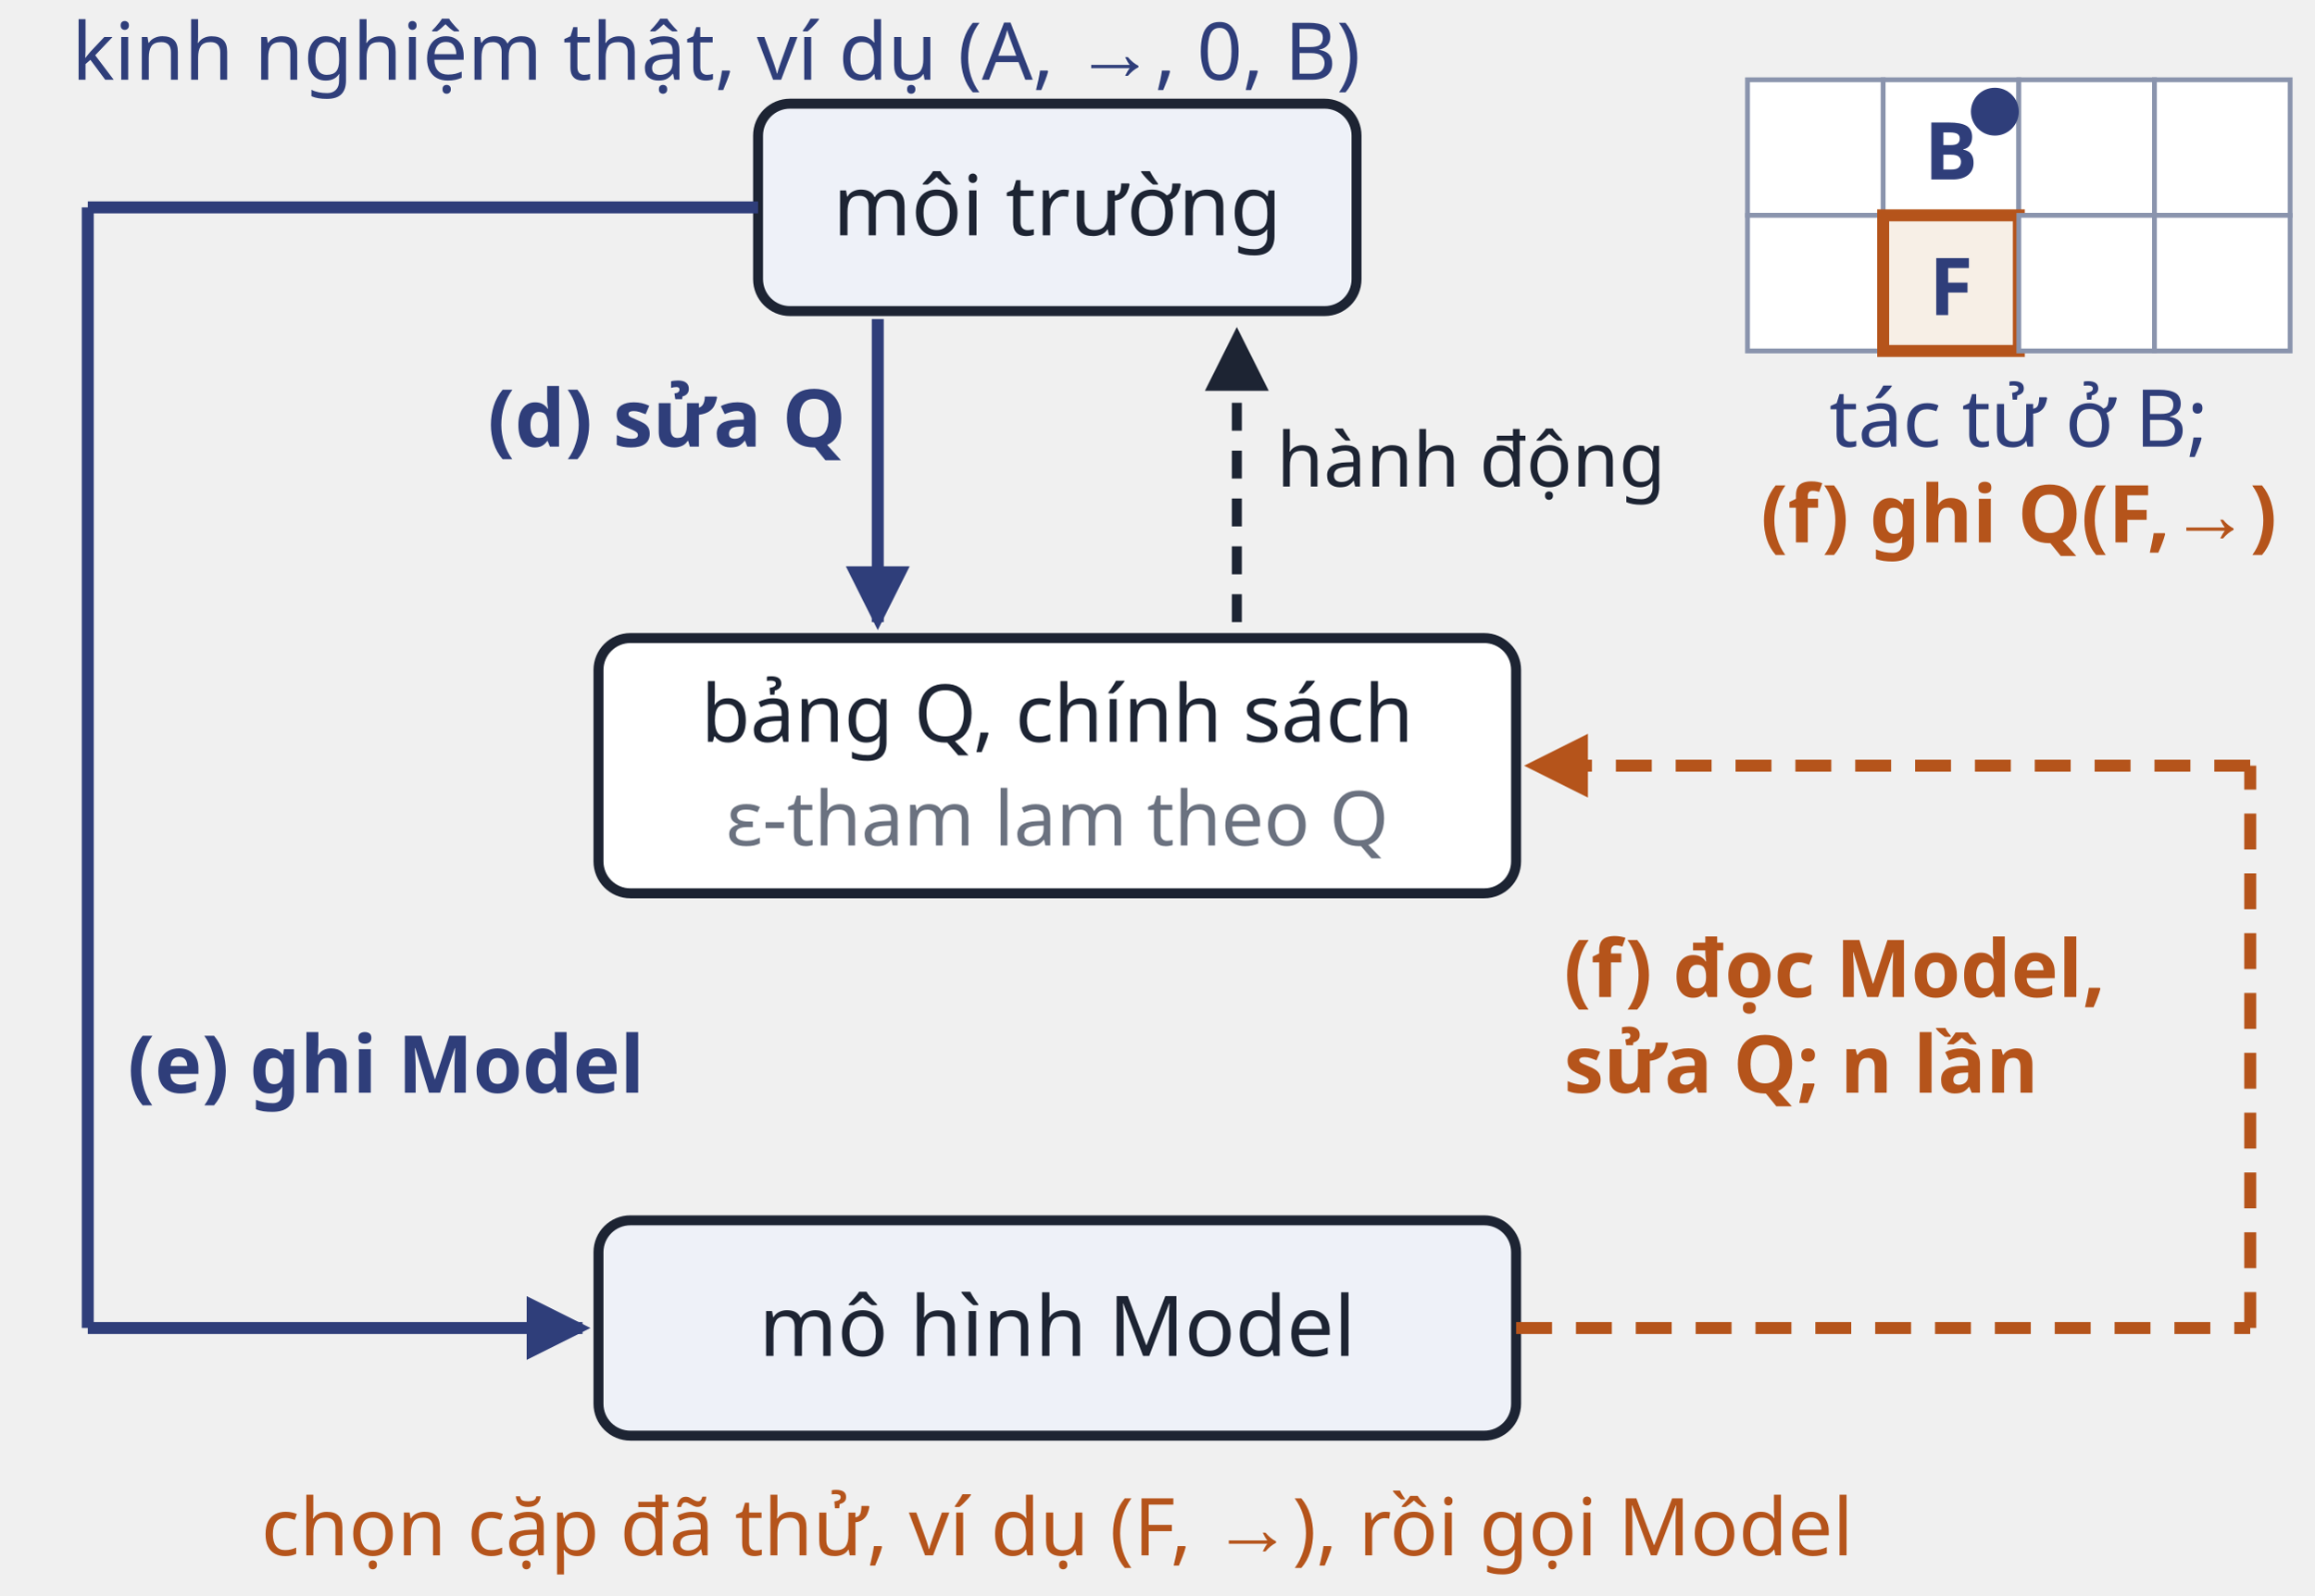
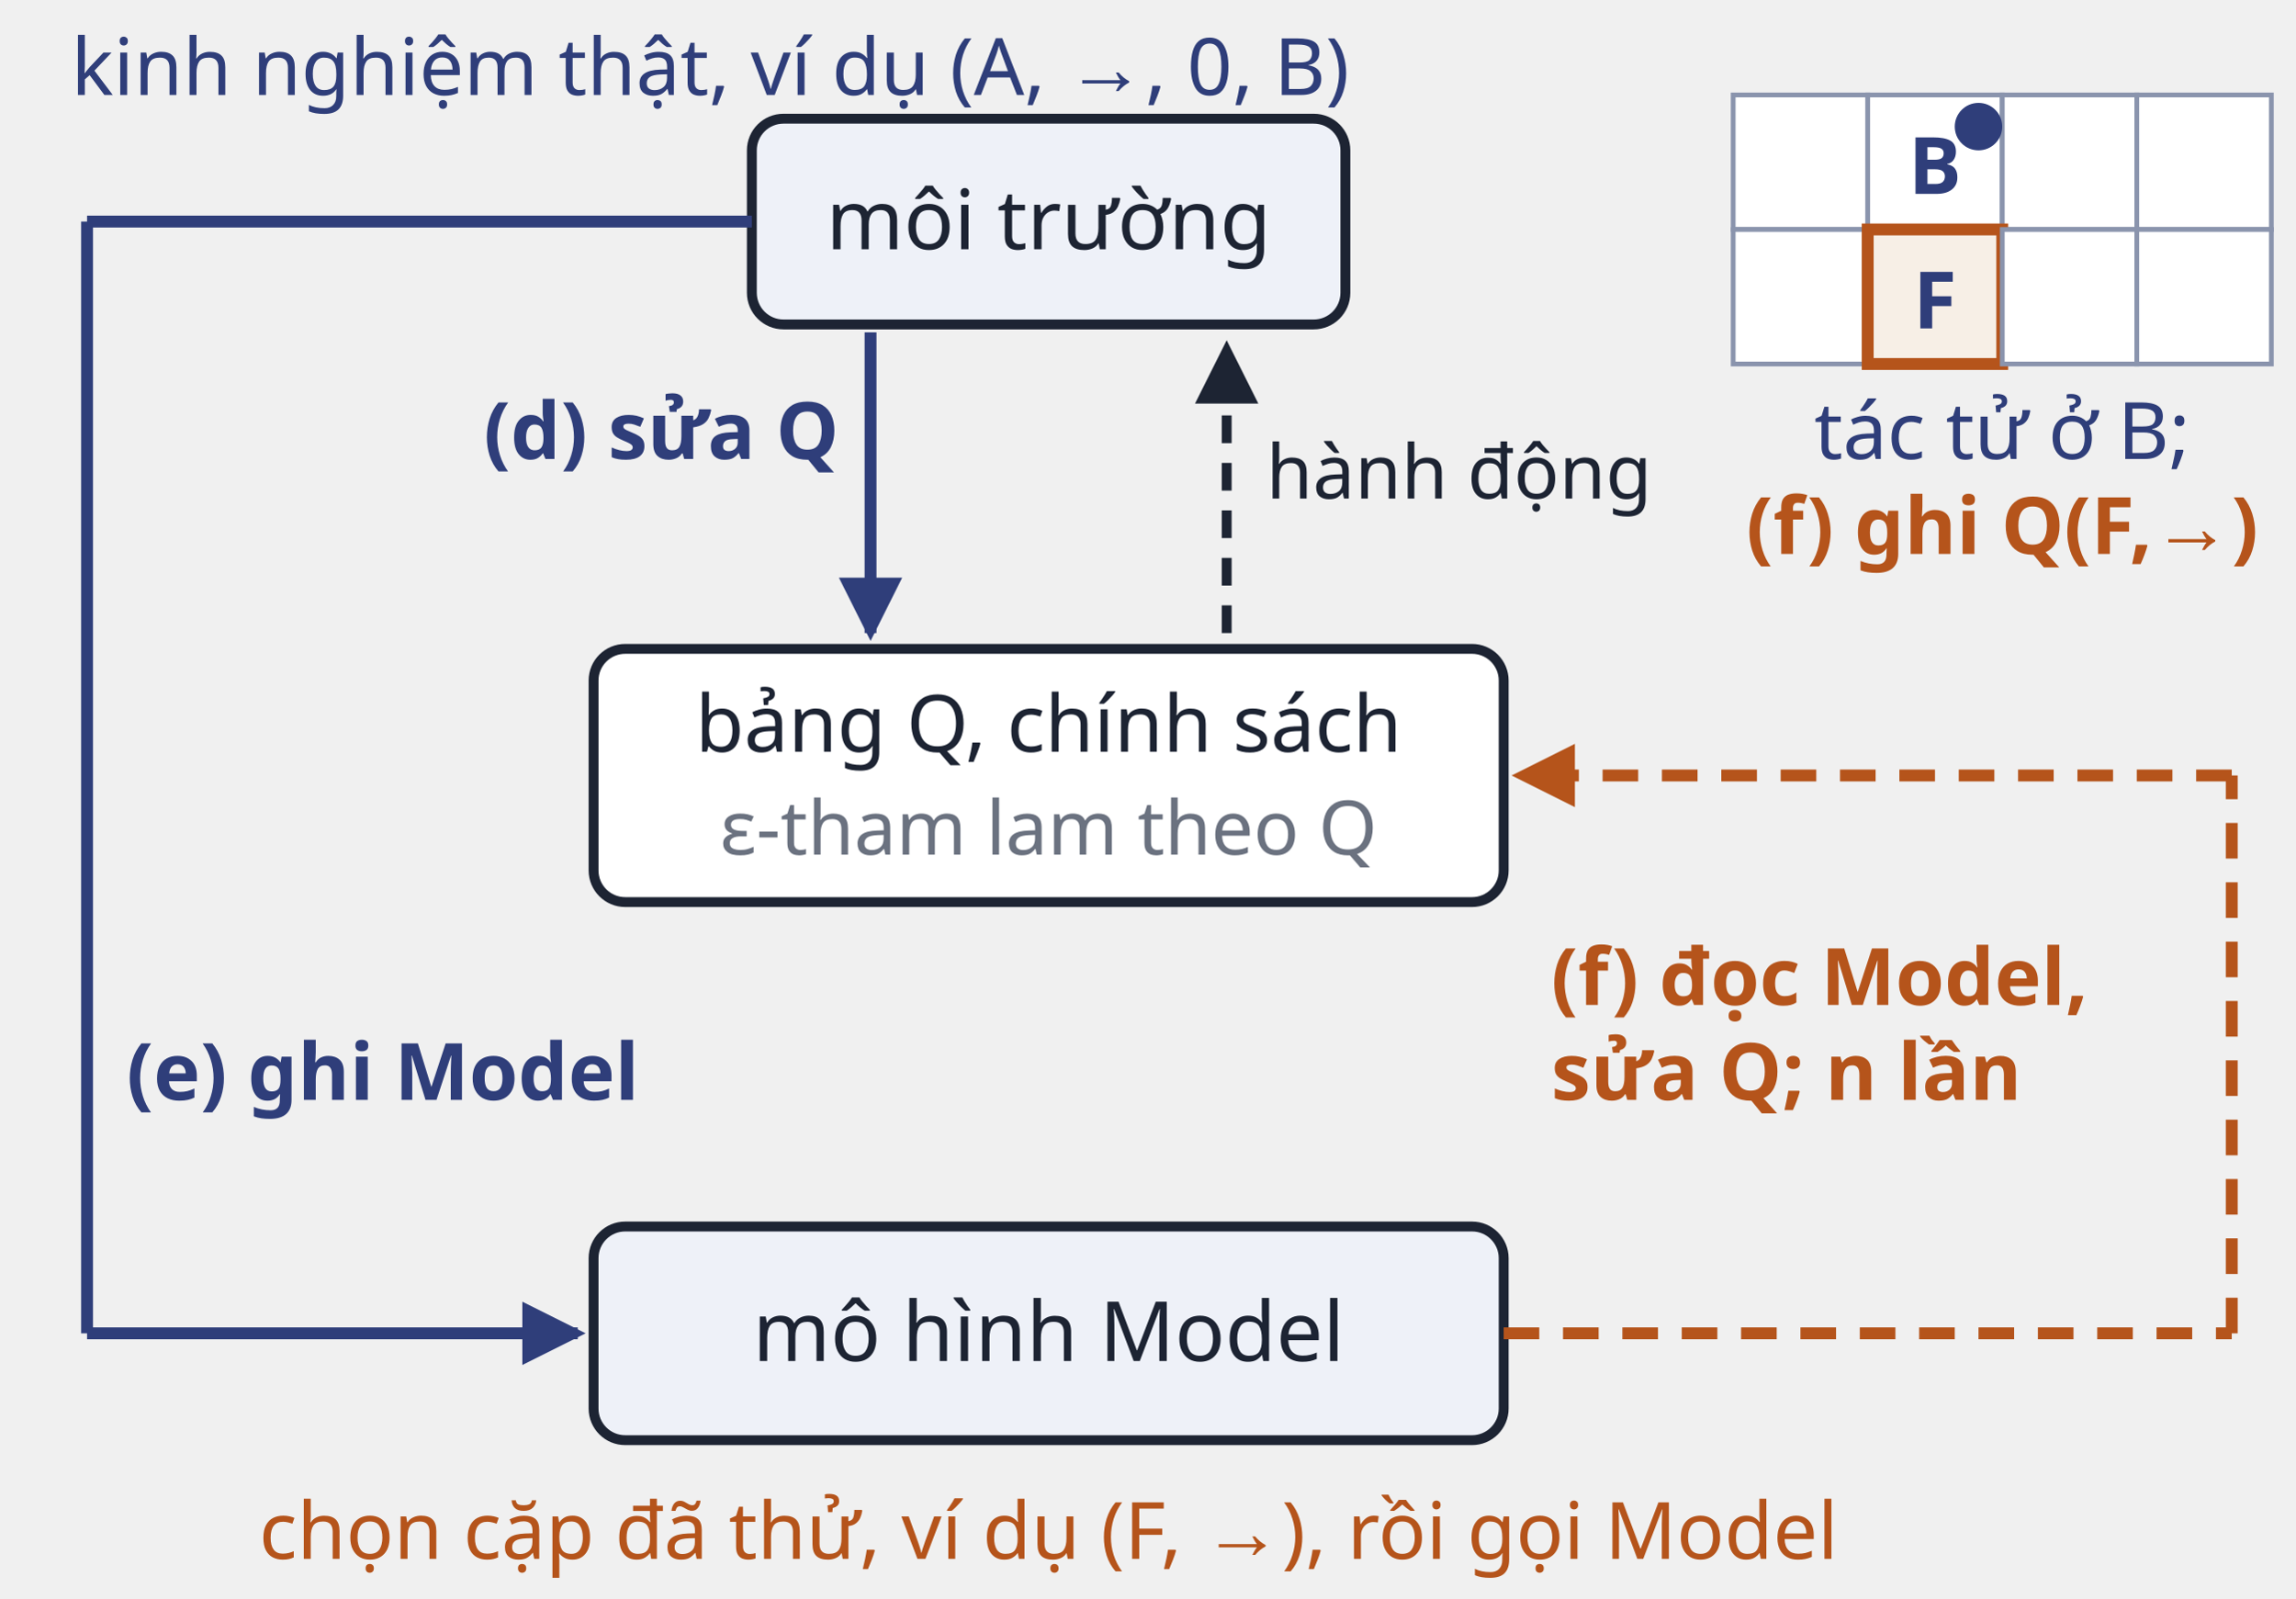
- <svg xmlns="http://www.w3.org/2000/svg" viewBox="0 0 580 400" width="580" height="400" role="img" aria-labelledby="t d" font-family="'Source Sans 3','Source Sans Pro','Noto Sans',Arial,sans-serif" fill="#1d2433">
+ <svg xmlns="http://www.w3.org/2000/svg" viewBox="0 0 580 404" width="580" height="404" role="img" aria-labelledby="t d" font-family="'Source Sans 3','Source Sans Pro','Noto Sans',Arial,sans-serif" fill="#1d2433">
  <defs>
    <marker id="ar" markerUnits="userSpaceOnUse" markerWidth="16" markerHeight="16" refX="14" refY="8" orient="auto">
      <path d="M0,0 L16,8 L0,16 Z" fill="#2F3E7A" />
    </marker>
    <marker id="ao" markerUnits="userSpaceOnUse" markerWidth="16" markerHeight="16" refX="14" refY="8" orient="auto">
      <path d="M0,0 L16,8 L0,16 Z" fill="#B5541B" />
    </marker>
    <marker id="ars" markerUnits="userSpaceOnUse" markerWidth="16" markerHeight="16" refX="14" refY="8" orient="auto-start-reverse">
      <path d="M0,0 L16,8 L0,16 Z" fill="#2F3E7A" />
    </marker>
    <marker id="aos" markerUnits="userSpaceOnUse" markerWidth="16" markerHeight="16" refX="14" refY="8" orient="auto-start-reverse">
      <path d="M0,0 L16,8 L0,16 Z" fill="#B5541B" />
    </marker>
    <marker id="ag" markerUnits="userSpaceOnUse" markerWidth="16" markerHeight="16" refX="14" refY="8" orient="auto">
      <path d="M0,0 L16,8 L0,16 Z" fill="#2E7D4F" />
    </marker>
    <marker id="ags" markerUnits="userSpaceOnUse" markerWidth="16" markerHeight="16" refX="14" refY="8" orient="auto-start-reverse">
      <path d="M0,0 L16,8 L0,16 Z" fill="#2E7D4F" />
    </marker>
    <marker id="ax" markerUnits="userSpaceOnUse" markerWidth="16" markerHeight="16" refX="14" refY="8" orient="auto">
      <path d="M0,0 L16,8 L0,16 Z" fill="#6B7280" />
    </marker>
    <marker id="axs" markerUnits="userSpaceOnUse" markerWidth="16" markerHeight="16" refX="14" refY="8" orient="auto-start-reverse">
      <path d="M0,0 L16,8 L0,16 Z" fill="#6B7280" />
    </marker>
    <marker id="ak" markerUnits="userSpaceOnUse" markerWidth="16" markerHeight="16" refX="14" refY="8" orient="auto">
      <path d="M0,0 L16,8 L0,16 Z" fill="#1d2433" />
    </marker>
    <marker id="aks" markerUnits="userSpaceOnUse" markerWidth="16" markerHeight="16" refX="14" refY="8" orient="auto-start-reverse">
      <path d="M0,0 L16,8 L0,16 Z" fill="#1d2433" />
    </marker>
    <pattern id="van" patternUnits="userSpaceOnUse" width="10" height="10" patternTransform="rotate(45)">
      <rect width="10" height="10" fill="#FFFFFF" />
      <line x1="0" y1="0" x2="0" y2="10" stroke="#2F3E7A" stroke-width="3.5" />
    </pattern>
    <pattern id="vano" patternUnits="userSpaceOnUse" width="10" height="10" patternTransform="rotate(45)">
      <rect width="10" height="10" fill="#FFFFFF" />
      <line x1="0" y1="0" x2="0" y2="10" stroke="#B5541B" stroke-width="3.5" />
    </pattern>
    <pattern id="vanx" patternUnits="userSpaceOnUse" width="10" height="10" patternTransform="rotate(45)">
      <rect width="10" height="10" fill="#FFFFFF" />
      <line x1="0" y1="0" x2="0" y2="10" stroke="#6B7280" stroke-width="3.5" />
    </pattern>
  </defs>
-   <rect x="190" y="26" width="150" height="52" rx="8" fill="#EEF1F8" stroke="#1d2433" stroke-width="2.5" />
-   <text x="265" y="59" font-size="21" text-anchor="middle" font-weight="normal" fill="#1d2433">môi trường</text>
-   <rect x="150" y="160" width="230" height="64" rx="8" fill="#FFFFFF" stroke="#1d2433" stroke-width="2.5" />
-   <text x="265" y="186" font-size="20" text-anchor="middle" font-weight="normal" fill="#1d2433">bảng Q, chính sách</text>
-   <text x="265" y="212" font-size="19" text-anchor="middle" font-weight="normal" fill="#6B7280">ε-tham lam theo Q</text>
-   <rect x="150" y="306" width="230" height="54" rx="8" fill="#EEF1F8" stroke="#1d2433" stroke-width="2.5" />
-   <text x="265" y="340" font-size="21" text-anchor="middle" font-weight="normal" fill="#1d2433">mô hình Model</text>
-   <text x="18" y="20" font-size="20" text-anchor="start" font-weight="normal" fill="#2F3E7A">kinh nghiệm thật, ví dụ (A, →, 0, B)</text>
-   <line x1="220.0" y1="80.0" x2="220.0" y2="156.0" stroke="#2F3E7A" stroke-width="3" marker-end="url(#ar)" />
-   <text x="212" y="112" font-size="20" text-anchor="end" font-weight="bold" fill="#2F3E7A">(d) sửa Q</text>
-   <line x1="310.0" y1="156.0" x2="310.0" y2="84.0" stroke="#1d2433" stroke-width="2.5" marker-end="url(#ak)" stroke-dasharray="7 5" />
-   <text x="320" y="122" font-size="19" text-anchor="start" font-weight="normal" fill="#1d2433">hành động</text>
-   <line x1="190" y1="52" x2="22" y2="52" stroke="#2F3E7A" stroke-width="3" />
-   <line x1="22" y1="52" x2="22" y2="333" stroke="#2F3E7A" stroke-width="3" />
-   <line x1="22.0" y1="333.0" x2="146.0" y2="333.0" stroke="#2F3E7A" stroke-width="3" marker-end="url(#ar)" />
-   <text x="32" y="274" font-size="20" text-anchor="start" font-weight="bold" fill="#2F3E7A">(e) ghi Model</text>
-   <line x1="380" y1="333" x2="564" y2="333" stroke="#B5541B" stroke-width="3" stroke-dasharray="9 6" />
-   <line x1="564" y1="333" x2="564" y2="192" stroke="#B5541B" stroke-width="3" stroke-dasharray="9 6" />
-   <line x1="564.0" y1="192.0" x2="384.0" y2="192.0" stroke="#B5541B" stroke-width="3" marker-end="url(#ao)" stroke-dasharray="9 6" />
-   <text x="392" y="250" font-size="20" text-anchor="start" font-weight="bold" fill="#B5541B">(f) đọc Model,</text>
-   <text x="392" y="274" font-size="20" text-anchor="start" font-weight="bold" fill="#B5541B">sửa Q; n lần</text>
-   <text x="265" y="390" font-size="20" text-anchor="middle" font-weight="normal" fill="#B5541B">chọn cặp đã thử, ví dụ (F, →), rồi gọi Model</text>
-   <rect x="438" y="20" width="34" height="34" rx="0" fill="#FFFFFF" stroke="#8A94AD" stroke-width="1.2" />
-   <rect x="472" y="20" width="34" height="34" rx="0" fill="#FFFFFF" stroke="#8A94AD" stroke-width="1.2" />
-   <text x="489.0" y="45" font-size="20" text-anchor="middle" font-weight="bold" fill="#2F3E7A">B</text>
-   <rect x="506" y="20" width="34" height="34" rx="0" fill="#FFFFFF" stroke="#8A94AD" stroke-width="1.2" />
-   <rect x="540" y="20" width="34" height="34" rx="0" fill="#FFFFFF" stroke="#8A94AD" stroke-width="1.2" />
-   <rect x="438" y="54" width="34" height="34" rx="0" fill="#FFFFFF" stroke="#8A94AD" stroke-width="1.2" />
-   <rect x="472" y="54" width="34" height="34" rx="0" fill="#F7EFE6" stroke="#B5541B" stroke-width="3" />
-   <text x="489.0" y="79" font-size="20" text-anchor="middle" font-weight="bold" fill="#2F3E7A">F</text>
-   <rect x="506" y="54" width="34" height="34" rx="0" fill="#FFFFFF" stroke="#8A94AD" stroke-width="1.2" />
-   <rect x="540" y="54" width="34" height="34" rx="0" fill="#FFFFFF" stroke="#8A94AD" stroke-width="1.2" />
-   <circle cx="500.0" cy="28.0" r="6" fill="#2F3E7A" />
-   <text x="506" y="112" font-size="20" text-anchor="middle" font-weight="normal" fill="#2F3E7A">tác tử ở B;</text>
-   <text x="506" y="136" font-size="20" text-anchor="middle" font-weight="bold" fill="#B5541B">(f) ghi Q(F,→)</text>
+   <g transform="translate(0,4)">
+     <rect x="190" y="26" width="150" height="52" rx="8" fill="#EEF1F8" stroke="#1d2433" stroke-width="2.5" />
+     <text x="265" y="59" font-size="21" text-anchor="middle" font-weight="normal" fill="#1d2433">môi trường</text>
+     <rect x="150" y="160" width="230" height="64" rx="8" fill="#FFFFFF" stroke="#1d2433" stroke-width="2.5" />
+     <text x="265" y="186" font-size="20" text-anchor="middle" font-weight="normal" fill="#1d2433">bảng Q, chính sách</text>
+     <text x="265" y="212" font-size="19" text-anchor="middle" font-weight="normal" fill="#6B7280">ε-tham lam theo Q</text>
+     <rect x="150" y="306" width="230" height="54" rx="8" fill="#EEF1F8" stroke="#1d2433" stroke-width="2.5" />
+     <text x="265" y="340" font-size="21" text-anchor="middle" font-weight="normal" fill="#1d2433">mô hình Model</text>
+     <text x="18" y="20" font-size="20" text-anchor="start" font-weight="normal" fill="#2F3E7A">kinh nghiệm thật, ví dụ (A, →, 0, B)</text>
+     <line x1="220.0" y1="80.0" x2="220.0" y2="156.0" stroke="#2F3E7A" stroke-width="3" marker-end="url(#ar)" />
+     <text x="212" y="112" font-size="20" text-anchor="end" font-weight="bold" fill="#2F3E7A">(d) sửa Q</text>
+     <line x1="310.0" y1="156.0" x2="310.0" y2="84.0" stroke="#1d2433" stroke-width="2.5" marker-end="url(#ak)" stroke-dasharray="7 5" />
+     <text x="320" y="122" font-size="19" text-anchor="start" font-weight="normal" fill="#1d2433">hành động</text>
+     <line x1="190" y1="52" x2="22" y2="52" stroke="#2F3E7A" stroke-width="3" />
+     <line x1="22" y1="52" x2="22" y2="333" stroke="#2F3E7A" stroke-width="3" />
+     <line x1="22.0" y1="333.0" x2="146.0" y2="333.0" stroke="#2F3E7A" stroke-width="3" marker-end="url(#ar)" />
+     <text x="32" y="274" font-size="20" text-anchor="start" font-weight="bold" fill="#2F3E7A">(e) ghi Model</text>
+     <line x1="380" y1="333" x2="564" y2="333" stroke="#B5541B" stroke-width="3" stroke-dasharray="9 6" />
+     <line x1="564" y1="333" x2="564" y2="192" stroke="#B5541B" stroke-width="3" stroke-dasharray="9 6" />
+     <line x1="564.0" y1="192.0" x2="384.0" y2="192.0" stroke="#B5541B" stroke-width="3" marker-end="url(#ao)" stroke-dasharray="9 6" />
+     <text x="392" y="250" font-size="20" text-anchor="start" font-weight="bold" fill="#B5541B">(f) đọc Model,</text>
+     <text x="392" y="274" font-size="20" text-anchor="start" font-weight="bold" fill="#B5541B">sửa Q; n lần</text>
+     <text x="265" y="390" font-size="20" text-anchor="middle" font-weight="normal" fill="#B5541B">chọn cặp đã thử, ví dụ (F, →), rồi gọi Model</text>
+     <rect x="438" y="20" width="34" height="34" rx="0" fill="#FFFFFF" stroke="#8A94AD" stroke-width="1.2" />
+     <rect x="472" y="20" width="34" height="34" rx="0" fill="#FFFFFF" stroke="#8A94AD" stroke-width="1.2" />
+     <text x="489.0" y="45" font-size="20" text-anchor="middle" font-weight="bold" fill="#2F3E7A">B</text>
+     <rect x="506" y="20" width="34" height="34" rx="0" fill="#FFFFFF" stroke="#8A94AD" stroke-width="1.2" />
+     <rect x="540" y="20" width="34" height="34" rx="0" fill="#FFFFFF" stroke="#8A94AD" stroke-width="1.2" />
+     <rect x="438" y="54" width="34" height="34" rx="0" fill="#FFFFFF" stroke="#8A94AD" stroke-width="1.2" />
+     <rect x="472" y="54" width="34" height="34" rx="0" fill="#F7EFE6" stroke="#B5541B" stroke-width="3" />
+     <text x="489.0" y="79" font-size="20" text-anchor="middle" font-weight="bold" fill="#2F3E7A">F</text>
+     <rect x="506" y="54" width="34" height="34" rx="0" fill="#FFFFFF" stroke="#8A94AD" stroke-width="1.2" />
+     <rect x="540" y="54" width="34" height="34" rx="0" fill="#FFFFFF" stroke="#8A94AD" stroke-width="1.2" />
+     <circle cx="500.0" cy="28.0" r="6" fill="#2F3E7A" />
+     <text x="506" y="112" font-size="20" text-anchor="middle" font-weight="normal" fill="#2F3E7A">tác tử ở B;</text>
+     <text x="506" y="136" font-size="20" text-anchor="middle" font-weight="bold" fill="#B5541B">(f) ghi Q(F,→)</text>
+   </g>
</svg>
